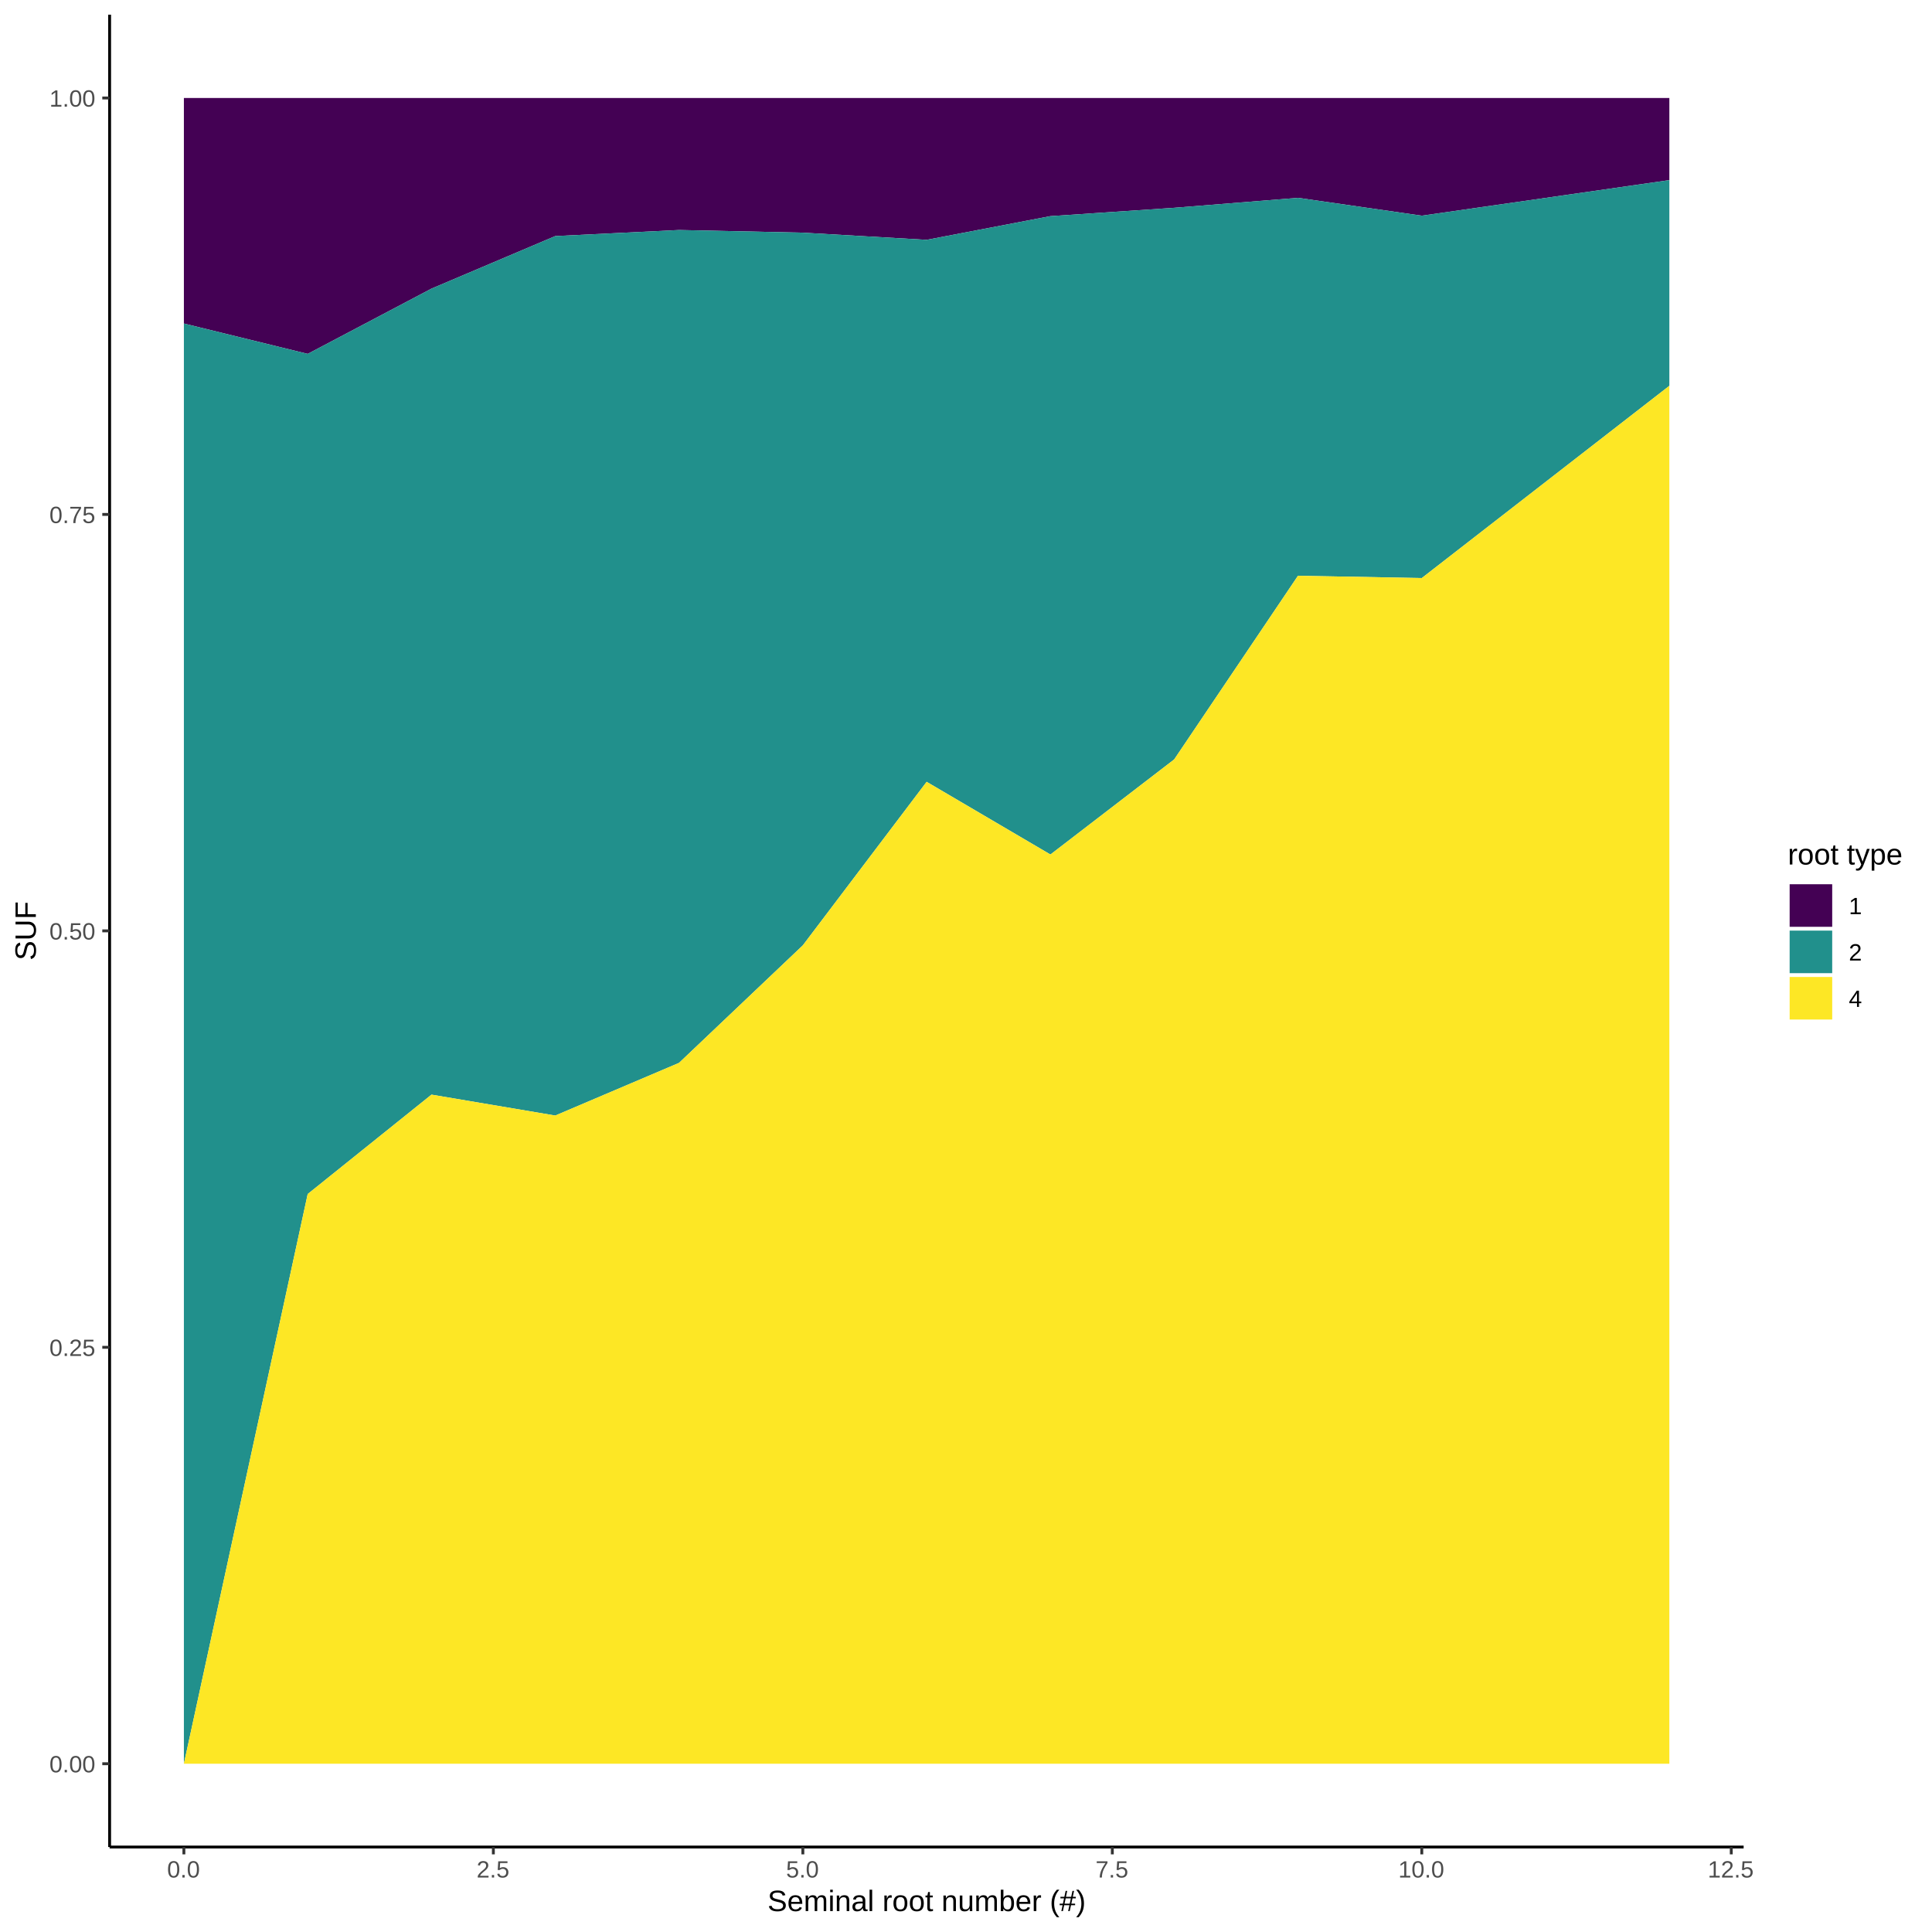
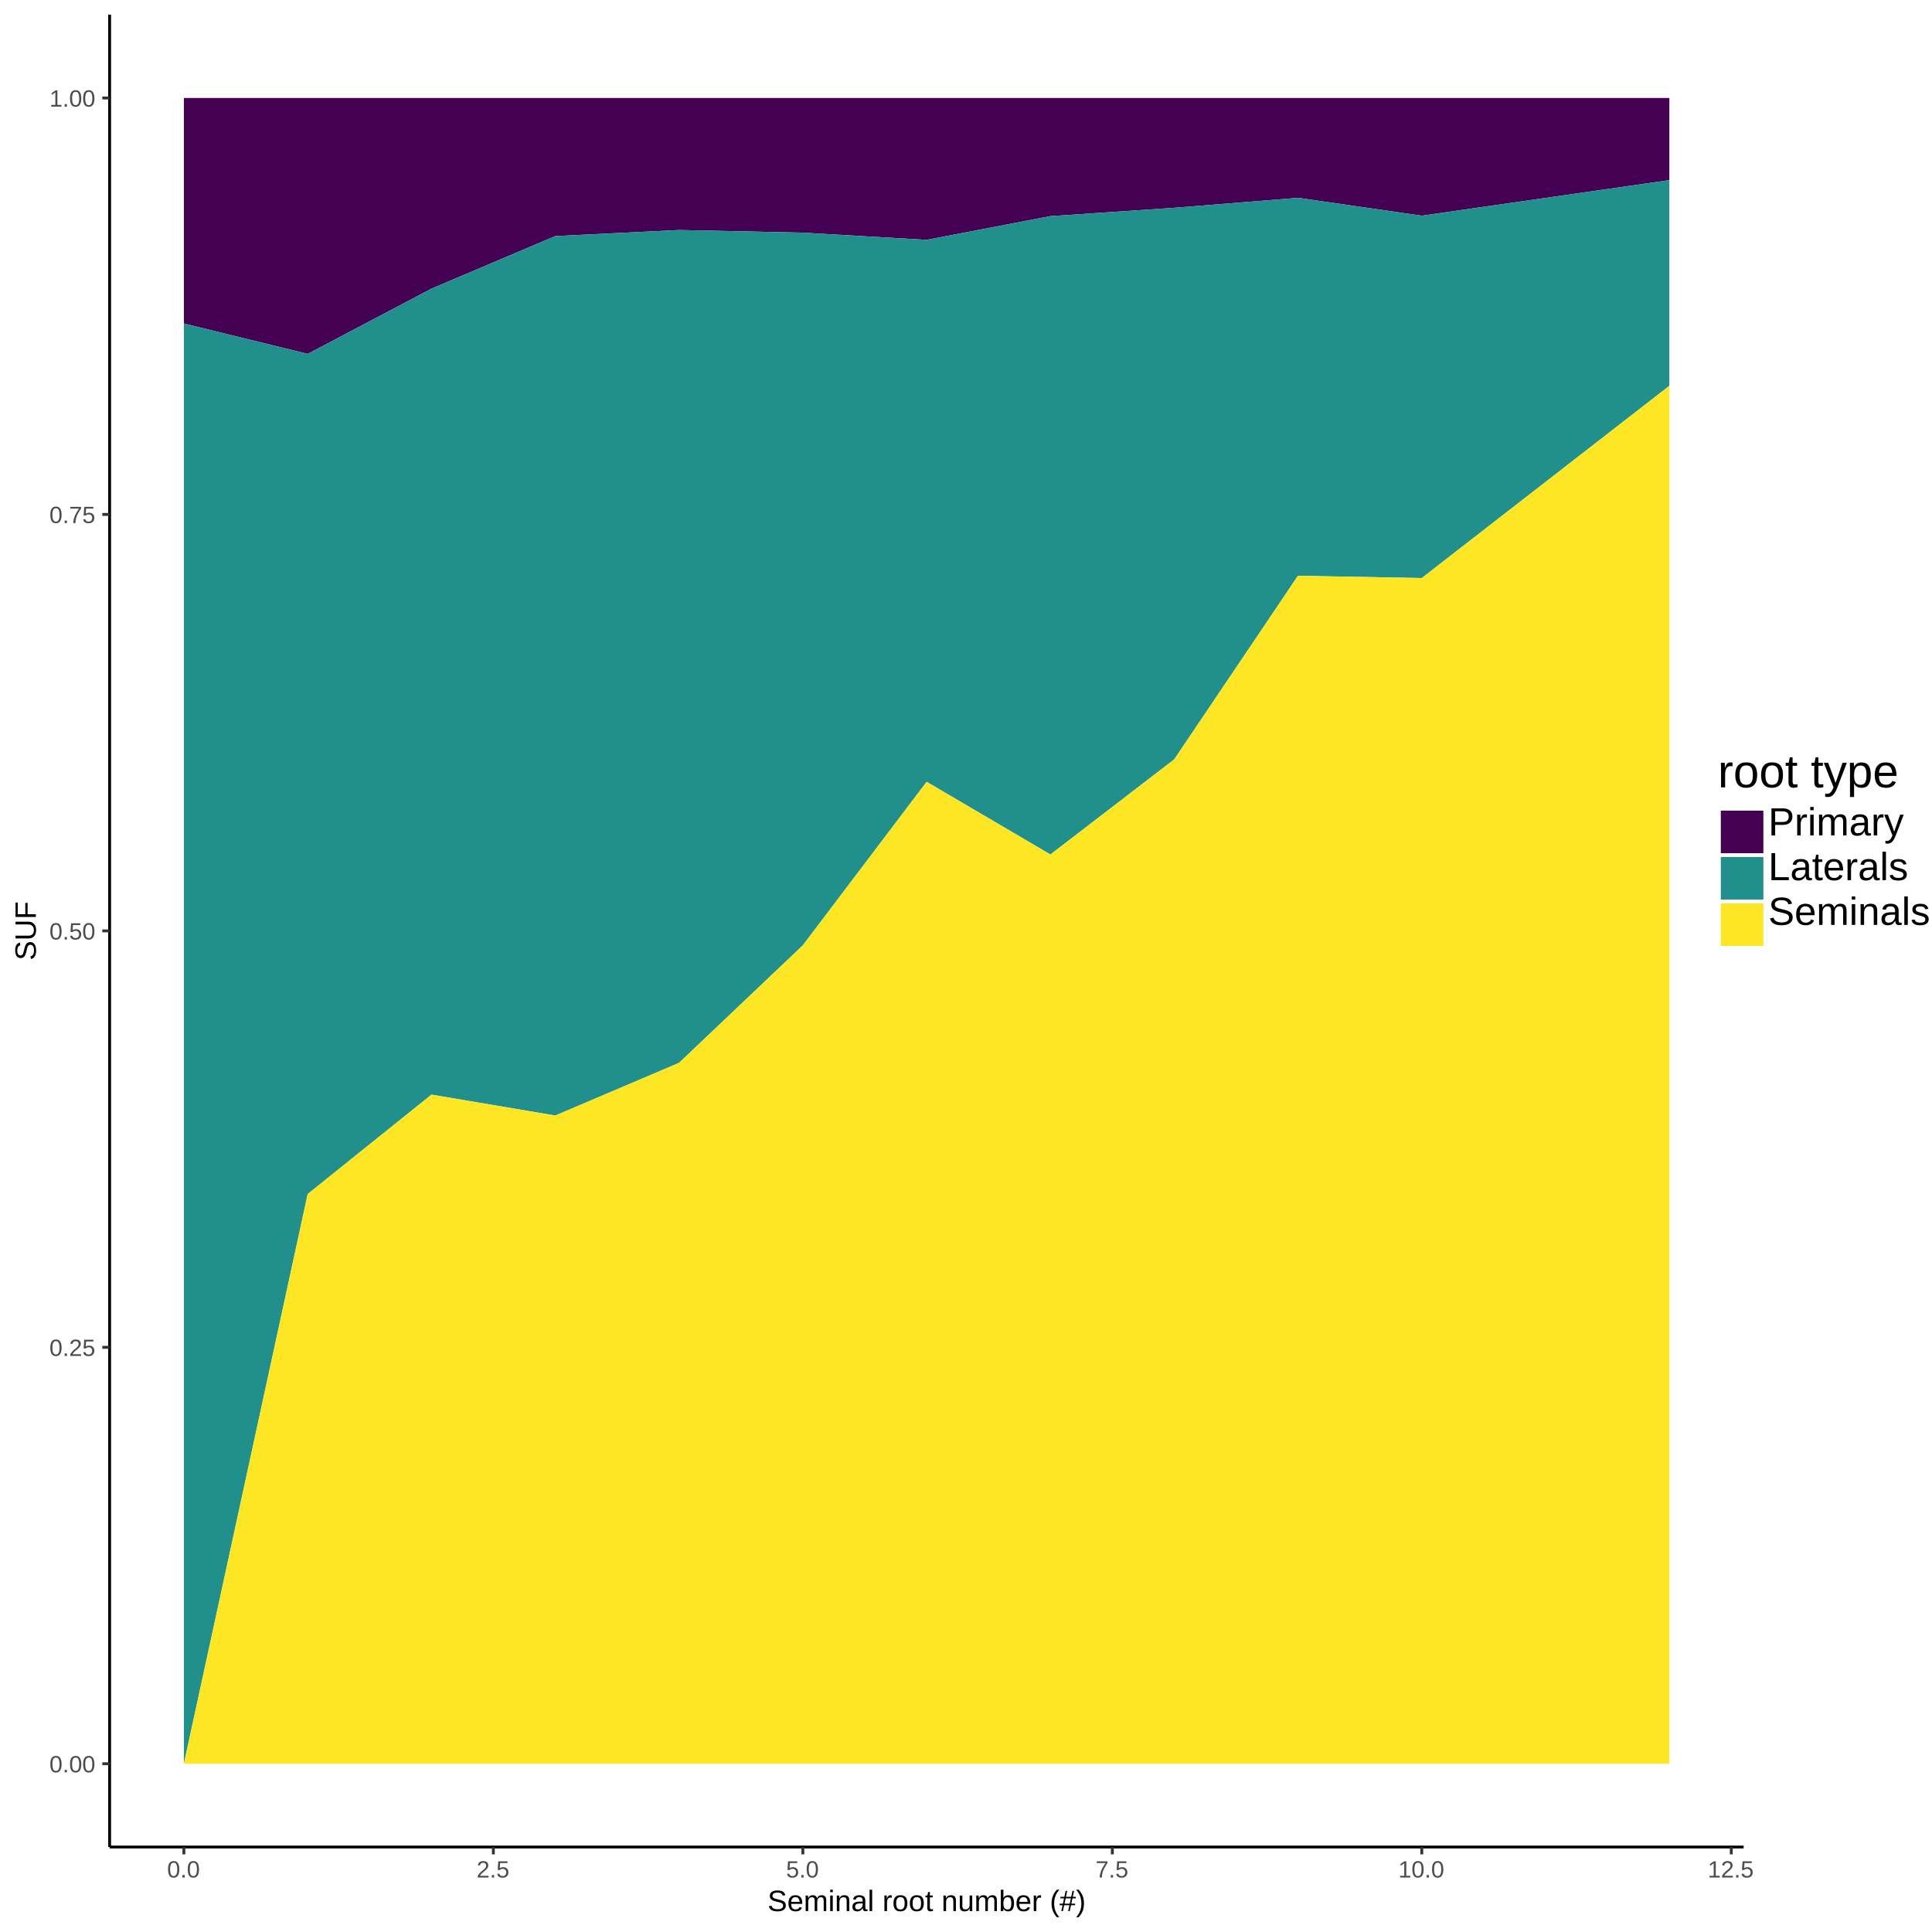
- <svg xmlns="http://www.w3.org/2000/svg" viewBox="0 0 720.00 720.00">
-   <defs>
-     <style type="text/css">
+ <svg xmlns="http://www.w3.org/2000/svg" viewBox="0 0 720.00 720.00" version="1.1" id="svg136">
+   <defs id="defs4">
+     <style type="text/css" id="style2">
    line, polyline, path, rect, circle {
      fill: none;
      stroke: #000000;
      stroke-linecap: round;
      stroke-linejoin: round;
      stroke-miterlimit: 10.00;
    }
  </style>
  </defs>
-   <rect width="100%" height="100%" style="stroke: none; fill: #FFFFFF;" />
-   <rect x="0.00" y="0.00" width="720.00" height="720.00" style="stroke-width: 1.07; stroke: #FFFFFF; fill: #FFFFFF;" />
-   <defs>
+   <rect width="100%" height="100%" style="stroke: none; fill: #FFFFFF;" id="rect6" />
+   <rect x="0.00" y="0.00" width="720.00" height="720.00" style="stroke-width: 1.07; stroke: #FFFFFF; fill: #FFFFFF;" id="rect8" />
+   <defs id="defs13">
    <clipPath id="cpNDAuODU0OHw2NDkuOHw2ODguMzM0fDUuNDc5NDU=">
-       <rect x="40.85" y="5.48" width="608.95" height="682.85" />
+       <rect x="40.85" y="5.48" width="608.95" height="682.85" id="rect10" />
    </clipPath>
  </defs>
-   <rect x="40.85" y="5.48" width="608.95" height="682.85" style="stroke-width: 1.07; stroke: none; fill: #FFFFFF;" clip-path="url(#cpNDAuODU0OHw2NDkuOHw2ODguMzM0fDUuNDc5NDU=)" />
-   <polyline points="68.53,36.52 114.67,36.52 160.80,36.52 206.93,36.52 253.06,36.52 299.20,36.52 345.33,36.52 391.46,36.52 437.59,36.52 483.72,36.52 529.86,36.52 622.12,36.52 622.12,67.13 529.86,80.38 483.72,73.73 437.59,77.44 391.46,80.55 345.33,89.38 299.20,86.71 253.06,85.72 206.93,87.98 160.80,107.56 114.67,131.88 68.53,120.57 " style="stroke-width: 0.75; stroke: none; fill: #440154;" clip-path="url(#cpNDAuODU0OHw2NDkuOHw2ODguMzM0fDUuNDc5NDU=)" />
-   <polyline points="68.53,36.52 114.67,36.52 160.80,36.52 206.93,36.52 253.06,36.52 299.20,36.52 345.33,36.52 391.46,36.52 437.59,36.52 483.72,36.52 529.86,36.52 622.12,36.52 " style="stroke-width: 1.07; stroke: none;" clip-path="url(#cpNDAuODU0OHw2NDkuOHw2ODguMzM0fDUuNDc5NDU=)" />
-   <polyline points="68.53,120.57 114.67,131.88 160.80,107.56 206.93,87.98 253.06,85.72 299.20,86.71 345.33,89.38 391.46,80.55 437.59,77.44 483.72,73.73 529.86,80.38 622.12,67.13 622.12,143.78 529.86,215.42 483.72,214.57 437.59,283.01 391.46,318.45 345.33,291.36 299.20,352.29 253.06,396.10 206.93,415.73 160.80,407.94 114.67,444.98 68.53,657.29 " style="stroke-width: 0.75; stroke: none; fill: #21908C;" clip-path="url(#cpNDAuODU0OHw2NDkuOHw2ODguMzM0fDUuNDc5NDU=)" />
-   <polyline points="68.53,120.57 114.67,131.88 160.80,107.56 206.93,87.98 253.06,85.72 299.20,86.71 345.33,89.38 391.46,80.55 437.59,77.44 483.72,73.73 529.86,80.38 622.12,67.13 " style="stroke-width: 1.07; stroke: none;" clip-path="url(#cpNDAuODU0OHw2NDkuOHw2ODguMzM0fDUuNDc5NDU=)" />
-   <polyline points="68.53,657.29 114.67,444.98 160.80,407.94 206.93,415.73 253.06,396.10 299.20,352.29 345.33,291.36 391.46,318.45 437.59,283.01 483.72,214.57 529.86,215.42 622.12,143.78 622.12,657.29 529.86,657.29 483.72,657.29 437.59,657.29 391.46,657.29 345.33,657.29 299.20,657.29 253.06,657.29 206.93,657.29 160.80,657.29 114.67,657.29 68.53,657.29 " style="stroke-width: 0.75; stroke: none; fill: #FDE725;" clip-path="url(#cpNDAuODU0OHw2NDkuOHw2ODguMzM0fDUuNDc5NDU=)" />
-   <polyline points="68.53,657.29 114.67,444.98 160.80,407.94 206.93,415.73 253.06,396.10 299.20,352.29 345.33,291.36 391.46,318.45 437.59,283.01 483.72,214.57 529.86,215.42 622.12,143.78 " style="stroke-width: 1.07; stroke: none;" clip-path="url(#cpNDAuODU0OHw2NDkuOHw2ODguMzM0fDUuNDc5NDU=)" />
-   <defs>
+   <rect x="40.85" y="5.48" width="608.95" height="682.85" style="stroke-width: 1.07; stroke: none; fill: #FFFFFF;" clip-path="url(#cpNDAuODU0OHw2NDkuOHw2ODguMzM0fDUuNDc5NDU=)" id="rect15" />
+   <polyline points="68.53,36.52 114.67,36.52 160.80,36.52 206.93,36.52 253.06,36.52 299.20,36.52 345.33,36.52 391.46,36.52 437.59,36.52 483.72,36.52 529.86,36.52 622.12,36.52 622.12,67.13 529.86,80.38 483.72,73.73 437.59,77.44 391.46,80.55 345.33,89.38 299.20,86.71 253.06,85.72 206.93,87.98 160.80,107.56 114.67,131.88 68.53,120.57 " style="stroke-width: 0.75; stroke: none; fill: #440154;" clip-path="url(#cpNDAuODU0OHw2NDkuOHw2ODguMzM0fDUuNDc5NDU=)" id="polyline17" />
+   <polyline points="68.53,36.52 114.67,36.52 160.80,36.52 206.93,36.52 253.06,36.52 299.20,36.52 345.33,36.52 391.46,36.52 437.59,36.52 483.72,36.52 529.86,36.52 622.12,36.52 " style="stroke-width: 1.07; stroke: none;" clip-path="url(#cpNDAuODU0OHw2NDkuOHw2ODguMzM0fDUuNDc5NDU=)" id="polyline19" />
+   <polyline points="68.53,120.57 114.67,131.88 160.80,107.56 206.93,87.98 253.06,85.72 299.20,86.71 345.33,89.38 391.46,80.55 437.59,77.44 483.72,73.73 529.86,80.38 622.12,67.13 622.12,143.78 529.86,215.42 483.72,214.57 437.59,283.01 391.46,318.45 345.33,291.36 299.20,352.29 253.06,396.10 206.93,415.73 160.80,407.94 114.67,444.98 68.53,657.29 " style="stroke-width: 0.75; stroke: none; fill: #21908C;" clip-path="url(#cpNDAuODU0OHw2NDkuOHw2ODguMzM0fDUuNDc5NDU=)" id="polyline21" />
+   <polyline points="68.53,120.57 114.67,131.88 160.80,107.56 206.93,87.98 253.06,85.72 299.20,86.71 345.33,89.38 391.46,80.55 437.59,77.44 483.72,73.73 529.86,80.38 622.12,67.13 " style="stroke-width: 1.07; stroke: none;" clip-path="url(#cpNDAuODU0OHw2NDkuOHw2ODguMzM0fDUuNDc5NDU=)" id="polyline23" />
+   <polyline points="68.53,657.29 114.67,444.98 160.80,407.94 206.93,415.73 253.06,396.10 299.20,352.29 345.33,291.36 391.46,318.45 437.59,283.01 483.72,214.57 529.86,215.42 622.12,143.78 622.12,657.29 529.86,657.29 483.72,657.29 437.59,657.29 391.46,657.29 345.33,657.29 299.20,657.29 253.06,657.29 206.93,657.29 160.80,657.29 114.67,657.29 68.53,657.29 " style="stroke-width: 0.75; stroke: none; fill: #FDE725;" clip-path="url(#cpNDAuODU0OHw2NDkuOHw2ODguMzM0fDUuNDc5NDU=)" id="polyline25" />
+   <polyline points="68.53,657.29 114.67,444.98 160.80,407.94 206.93,415.73 253.06,396.10 299.20,352.29 345.33,291.36 391.46,318.45 437.59,283.01 483.72,214.57 529.86,215.42 622.12,143.78 " style="stroke-width: 1.07; stroke: none;" clip-path="url(#cpNDAuODU0OHw2NDkuOHw2ODguMzM0fDUuNDc5NDU=)" id="polyline27" />
+   <defs id="defs32">
    <clipPath id="cpMHw3MjB8NzIwfDA=">
-       <rect x="0.00" y="0.00" width="720.00" height="720.00" />
+       <rect x="0.00" y="0.00" width="720.00" height="720.00" id="rect29" />
    </clipPath>
  </defs>
-   <polyline points="40.85,688.33 40.85,5.48 " style="stroke-width: 1.07; stroke-linecap: butt;" clip-path="url(#cpMHw3MjB8NzIwfDA=)" />
-   <g clip-path="url(#cpMHw3MjB8NzIwfDA=)">
-     <text x="18.41" y="660.51" style="font-size: 8.80px; fill: #4D4D4D; font-family: Arial;" textLength="17.52px" lengthAdjust="spacingAndGlyphs">0.00</text>
+   <polyline points="40.85,688.33 40.85,5.48 " style="stroke-width: 1.07; stroke-linecap: butt;" clip-path="url(#cpMHw3MjB8NzIwfDA=)" id="polyline34" />
+   <g clip-path="url(#cpMHw3MjB8NzIwfDA=)" id="g38">
+     <text x="18.41" y="660.51" style="font-size: 8.80px; fill: #4D4D4D; font-family: Arial;" textLength="17.52px" lengthAdjust="spacingAndGlyphs" id="text36">0.00</text>
  </g>
-   <g clip-path="url(#cpMHw3MjB8NzIwfDA=)">
-     <text x="18.41" y="505.32" style="font-size: 8.80px; fill: #4D4D4D; font-family: Arial;" textLength="17.52px" lengthAdjust="spacingAndGlyphs">0.25</text>
+   <g clip-path="url(#cpMHw3MjB8NzIwfDA=)" id="g42">
+     <text x="18.41" y="505.32" style="font-size: 8.80px; fill: #4D4D4D; font-family: Arial;" textLength="17.52px" lengthAdjust="spacingAndGlyphs" id="text40">0.25</text>
  </g>
-   <g clip-path="url(#cpMHw3MjB8NzIwfDA=)">
-     <text x="18.41" y="350.13" style="font-size: 8.80px; fill: #4D4D4D; font-family: Arial;" textLength="17.52px" lengthAdjust="spacingAndGlyphs">0.50</text>
+   <g clip-path="url(#cpMHw3MjB8NzIwfDA=)" id="g46">
+     <text x="18.41" y="350.13" style="font-size: 8.80px; fill: #4D4D4D; font-family: Arial;" textLength="17.52px" lengthAdjust="spacingAndGlyphs" id="text44">0.50</text>
  </g>
-   <g clip-path="url(#cpMHw3MjB8NzIwfDA=)">
-     <text x="18.41" y="194.93" style="font-size: 8.80px; fill: #4D4D4D; font-family: Arial;" textLength="17.52px" lengthAdjust="spacingAndGlyphs">0.75</text>
+   <g clip-path="url(#cpMHw3MjB8NzIwfDA=)" id="g50">
+     <text x="18.41" y="194.93" style="font-size: 8.80px; fill: #4D4D4D; font-family: Arial;" textLength="17.52px" lengthAdjust="spacingAndGlyphs" id="text48">0.75</text>
  </g>
-   <g clip-path="url(#cpMHw3MjB8NzIwfDA=)">
-     <text x="18.41" y="39.74" style="font-size: 8.80px; fill: #4D4D4D; font-family: Arial;" textLength="17.52px" lengthAdjust="spacingAndGlyphs">1.00</text>
+   <g clip-path="url(#cpMHw3MjB8NzIwfDA=)" id="g54">
+     <text x="18.41" y="39.74" style="font-size: 8.80px; fill: #4D4D4D; font-family: Arial;" textLength="17.52px" lengthAdjust="spacingAndGlyphs" id="text52">1.00</text>
  </g>
-   <polyline points="38.12,657.29 40.85,657.29 " style="stroke-width: 1.07; stroke: #333333; stroke-linecap: butt;" clip-path="url(#cpMHw3MjB8NzIwfDA=)" />
-   <polyline points="38.12,502.10 40.85,502.10 " style="stroke-width: 1.07; stroke: #333333; stroke-linecap: butt;" clip-path="url(#cpMHw3MjB8NzIwfDA=)" />
-   <polyline points="38.12,346.91 40.85,346.91 " style="stroke-width: 1.07; stroke: #333333; stroke-linecap: butt;" clip-path="url(#cpMHw3MjB8NzIwfDA=)" />
-   <polyline points="38.12,191.71 40.85,191.71 " style="stroke-width: 1.07; stroke: #333333; stroke-linecap: butt;" clip-path="url(#cpMHw3MjB8NzIwfDA=)" />
-   <polyline points="38.12,36.52 40.85,36.52 " style="stroke-width: 1.07; stroke: #333333; stroke-linecap: butt;" clip-path="url(#cpMHw3MjB8NzIwfDA=)" />
-   <polyline points="40.85,688.33 649.80,688.33 " style="stroke-width: 1.07; stroke-linecap: butt;" clip-path="url(#cpMHw3MjB8NzIwfDA=)" />
-   <polyline points="68.53,691.07 68.53,688.33 " style="stroke-width: 1.07; stroke: #333333; stroke-linecap: butt;" clip-path="url(#cpMHw3MjB8NzIwfDA=)" />
-   <polyline points="183.86,691.07 183.86,688.33 " style="stroke-width: 1.07; stroke: #333333; stroke-linecap: butt;" clip-path="url(#cpMHw3MjB8NzIwfDA=)" />
-   <polyline points="299.20,691.07 299.20,688.33 " style="stroke-width: 1.07; stroke: #333333; stroke-linecap: butt;" clip-path="url(#cpMHw3MjB8NzIwfDA=)" />
-   <polyline points="414.53,691.07 414.53,688.33 " style="stroke-width: 1.07; stroke: #333333; stroke-linecap: butt;" clip-path="url(#cpMHw3MjB8NzIwfDA=)" />
-   <polyline points="529.86,691.07 529.86,688.33 " style="stroke-width: 1.07; stroke: #333333; stroke-linecap: butt;" clip-path="url(#cpMHw3MjB8NzIwfDA=)" />
-   <polyline points="645.19,691.07 645.19,688.33 " style="stroke-width: 1.07; stroke: #333333; stroke-linecap: butt;" clip-path="url(#cpMHw3MjB8NzIwfDA=)" />
-   <g clip-path="url(#cpMHw3MjB8NzIwfDA=)">
-     <text x="62.28" y="699.70" style="font-size: 8.80px; fill: #4D4D4D; font-family: Arial;" textLength="12.51px" lengthAdjust="spacingAndGlyphs">0.0</text>
+   <polyline points="38.12,657.29 40.85,657.29 " style="stroke-width: 1.07; stroke: #333333; stroke-linecap: butt;" clip-path="url(#cpMHw3MjB8NzIwfDA=)" id="polyline56" />
+   <polyline points="38.12,502.10 40.85,502.10 " style="stroke-width: 1.07; stroke: #333333; stroke-linecap: butt;" clip-path="url(#cpMHw3MjB8NzIwfDA=)" id="polyline58" />
+   <polyline points="38.12,346.91 40.85,346.91 " style="stroke-width: 1.07; stroke: #333333; stroke-linecap: butt;" clip-path="url(#cpMHw3MjB8NzIwfDA=)" id="polyline60" />
+   <polyline points="38.12,191.71 40.85,191.71 " style="stroke-width: 1.07; stroke: #333333; stroke-linecap: butt;" clip-path="url(#cpMHw3MjB8NzIwfDA=)" id="polyline62" />
+   <polyline points="38.12,36.52 40.85,36.52 " style="stroke-width: 1.07; stroke: #333333; stroke-linecap: butt;" clip-path="url(#cpMHw3MjB8NzIwfDA=)" id="polyline64" />
+   <polyline points="40.85,688.33 649.80,688.33 " style="stroke-width: 1.07; stroke-linecap: butt;" clip-path="url(#cpMHw3MjB8NzIwfDA=)" id="polyline66" />
+   <polyline points="68.53,691.07 68.53,688.33 " style="stroke-width: 1.07; stroke: #333333; stroke-linecap: butt;" clip-path="url(#cpMHw3MjB8NzIwfDA=)" id="polyline68" />
+   <polyline points="183.86,691.07 183.86,688.33 " style="stroke-width: 1.07; stroke: #333333; stroke-linecap: butt;" clip-path="url(#cpMHw3MjB8NzIwfDA=)" id="polyline70" />
+   <polyline points="299.20,691.07 299.20,688.33 " style="stroke-width: 1.07; stroke: #333333; stroke-linecap: butt;" clip-path="url(#cpMHw3MjB8NzIwfDA=)" id="polyline72" />
+   <polyline points="414.53,691.07 414.53,688.33 " style="stroke-width: 1.07; stroke: #333333; stroke-linecap: butt;" clip-path="url(#cpMHw3MjB8NzIwfDA=)" id="polyline74" />
+   <polyline points="529.86,691.07 529.86,688.33 " style="stroke-width: 1.07; stroke: #333333; stroke-linecap: butt;" clip-path="url(#cpMHw3MjB8NzIwfDA=)" id="polyline76" />
+   <polyline points="645.19,691.07 645.19,688.33 " style="stroke-width: 1.07; stroke: #333333; stroke-linecap: butt;" clip-path="url(#cpMHw3MjB8NzIwfDA=)" id="polyline78" />
+   <g clip-path="url(#cpMHw3MjB8NzIwfDA=)" id="g82">
+     <text x="62.28" y="699.70" style="font-size: 8.80px; fill: #4D4D4D; font-family: Arial;" textLength="12.51px" lengthAdjust="spacingAndGlyphs" id="text80">0.0</text>
  </g>
-   <g clip-path="url(#cpMHw3MjB8NzIwfDA=)">
-     <text x="177.61" y="699.70" style="font-size: 8.80px; fill: #4D4D4D; font-family: Arial;" textLength="12.51px" lengthAdjust="spacingAndGlyphs">2.5</text>
+   <g clip-path="url(#cpMHw3MjB8NzIwfDA=)" id="g86">
+     <text x="177.61" y="699.70" style="font-size: 8.80px; fill: #4D4D4D; font-family: Arial;" textLength="12.51px" lengthAdjust="spacingAndGlyphs" id="text84">2.5</text>
  </g>
-   <g clip-path="url(#cpMHw3MjB8NzIwfDA=)">
-     <text x="292.94" y="699.70" style="font-size: 8.80px; fill: #4D4D4D; font-family: Arial;" textLength="12.51px" lengthAdjust="spacingAndGlyphs">5.0</text>
+   <g clip-path="url(#cpMHw3MjB8NzIwfDA=)" id="g90">
+     <text x="292.94" y="699.70" style="font-size: 8.80px; fill: #4D4D4D; font-family: Arial;" textLength="12.51px" lengthAdjust="spacingAndGlyphs" id="text88">5.0</text>
  </g>
-   <g clip-path="url(#cpMHw3MjB8NzIwfDA=)">
-     <text x="408.27" y="699.70" style="font-size: 8.80px; fill: #4D4D4D; font-family: Arial;" textLength="12.51px" lengthAdjust="spacingAndGlyphs">7.5</text>
+   <g clip-path="url(#cpMHw3MjB8NzIwfDA=)" id="g94">
+     <text x="408.27" y="699.70" style="font-size: 8.80px; fill: #4D4D4D; font-family: Arial;" textLength="12.51px" lengthAdjust="spacingAndGlyphs" id="text92">7.5</text>
  </g>
-   <g clip-path="url(#cpMHw3MjB8NzIwfDA=)">
-     <text x="521.10" y="699.70" style="font-size: 8.80px; fill: #4D4D4D; font-family: Arial;" textLength="17.52px" lengthAdjust="spacingAndGlyphs">10.0</text>
+   <g clip-path="url(#cpMHw3MjB8NzIwfDA=)" id="g98">
+     <text x="521.10" y="699.70" style="font-size: 8.80px; fill: #4D4D4D; font-family: Arial;" textLength="17.52px" lengthAdjust="spacingAndGlyphs" id="text96">10.0</text>
  </g>
-   <g clip-path="url(#cpMHw3MjB8NzIwfDA=)">
-     <text x="636.43" y="699.70" style="font-size: 8.80px; fill: #4D4D4D; font-family: Arial;" textLength="17.52px" lengthAdjust="spacingAndGlyphs">12.5</text>
+   <g clip-path="url(#cpMHw3MjB8NzIwfDA=)" id="g102">
+     <text x="636.43" y="699.70" style="font-size: 8.80px; fill: #4D4D4D; font-family: Arial;" textLength="17.52px" lengthAdjust="spacingAndGlyphs" id="text100">12.5</text>
  </g>
-   <g clip-path="url(#cpMHw3MjB8NzIwfDA=)">
-     <text x="286.03" y="712.21" style="font-size: 11.00px; font-family: Arial;" textLength="118.60px" lengthAdjust="spacingAndGlyphs">Seminal root number (#)</text>
+   <g clip-path="url(#cpMHw3MjB8NzIwfDA=)" id="g106">
+     <text x="286.03" y="712.21" style="font-size: 11.00px; font-family: Arial;" textLength="118.60px" lengthAdjust="spacingAndGlyphs" id="text104">Seminal root number (#)</text>
  </g>
-   <g clip-path="url(#cpMHw3MjB8NzIwfDA=)">
-     <text transform="translate(13.35,357.91) rotate(-90)" style="font-size: 11.00px; font-family: Arial;" textLength="22.00px" lengthAdjust="spacingAndGlyphs">SUF</text>
+   <g clip-path="url(#cpMHw3MjB8NzIwfDA=)" id="g110">
+     <text transform="translate(13.35,357.91) rotate(-90)" style="font-size: 11.00px; font-family: Arial;" textLength="22.00px" lengthAdjust="spacingAndGlyphs" id="text108">SUF</text>
  </g>
-   <rect x="660.76" y="307.67" width="53.76" height="78.47" style="stroke-width: 1.07; stroke: none; fill: #FFFFFF;" clip-path="url(#cpMHw3MjB8NzIwfDA=)" />
-   <g clip-path="url(#cpMHw3MjB8NzIwfDA=)">
-     <text x="666.24" y="322.18" style="font-size: 11.00px; font-family: Arial;" textLength="42.80px" lengthAdjust="spacingAndGlyphs">root type</text>
+   <rect x="660.76" y="307.67" width="53.76" height="78.47" style="fill:#ffffff;stroke:none;stroke-width:1.07" clip-path="url(#cpMHw3MjB8NzIwfDA=)" id="rect112" transform="translate(-25.65111,-27.42015)" />
+   <g clip-path="url(#cpMHw3MjB8NzIwfDA=)" id="g116" transform="matrix(1.573686,0,0,1.573686,-408.2734,-213.5783)">
+     <text x="666.24" y="322.18" style="font-size:11px;font-family:Arial" textLength="42.8" lengthAdjust="spacingAndGlyphs" id="text114">root type</text>
  </g>
-   <rect x="666.95" y="329.53" width="15.86" height="15.86" style="stroke-width: 1.07; stroke: none; stroke-linecap: square; stroke-linejoin: miter; fill: #440154;" clip-path="url(#cpMHw3MjB8NzIwfDA=)" />
-   <rect x="666.95" y="346.81" width="15.86" height="15.86" style="stroke-width: 1.07; stroke: none; stroke-linecap: square; stroke-linejoin: miter; fill: #21908C;" clip-path="url(#cpMHw3MjB8NzIwfDA=)" />
-   <rect x="666.95" y="364.09" width="15.86" height="15.86" style="stroke-width: 1.07; stroke: none; stroke-linecap: square; stroke-linejoin: miter; fill: #FDE725;" clip-path="url(#cpMHw3MjB8NzIwfDA=)" />
-   <g clip-path="url(#cpMHw3MjB8NzIwfDA=)">
-     <text x="689.00" y="340.68" style="font-size: 8.80px; font-family: Arial;" textLength="5.01px" lengthAdjust="spacingAndGlyphs">1</text>
-   </g>
-   <g clip-path="url(#cpMHw3MjB8NzIwfDA=)">
-     <text x="689.00" y="357.96" style="font-size: 8.80px; font-family: Arial;" textLength="5.01px" lengthAdjust="spacingAndGlyphs">2</text>
-   </g>
-   <g clip-path="url(#cpMHw3MjB8NzIwfDA=)">
-     <text x="689.00" y="375.24" style="font-size: 8.80px; font-family: Arial;" textLength="5.01px" lengthAdjust="spacingAndGlyphs">4</text>
-   </g>
+   <rect x="666.95" y="329.53" width="15.86" height="15.86" style="fill:#440154;stroke:none;stroke-width:1.07;stroke-linecap:square;stroke-linejoin:miter" clip-path="url(#cpMHw3MjB8NzIwfDA=)" id="rect118" transform="translate(-25.65111,-27.42015)" />
+   <rect x="666.95" y="346.81" width="15.86" height="15.86" style="fill:#21908c;stroke:none;stroke-width:1.07;stroke-linecap:square;stroke-linejoin:miter" clip-path="url(#cpMHw3MjB8NzIwfDA=)" id="rect120" transform="translate(-25.65111,-27.42015)" />
+   <rect x="666.95" y="364.09" width="15.86" height="15.86" style="fill:#fde725;stroke:none;stroke-width:1.07;stroke-linecap:square;stroke-linejoin:miter" clip-path="url(#cpMHw3MjB8NzIwfDA=)" id="rect122" transform="translate(-25.65111,-27.42015)" />
+   <text xml:space="preserve" style="font-size:14.667px;line-height:1.25;font-family:Arial;-inkscape-font-specification:'Arial, Normal';letter-spacing:0px;word-spacing:0px" x="658.968" y="311.351" id="text475">
+     <tspan id="tspan473" x="658.968" y="311.351">Primary</tspan>
+     <tspan x="658.968" y="328.018" id="tspan477">Laterals</tspan>
+     <tspan x="658.968" y="344.685" id="tspan529">Seminals</tspan>
+   </text>
</svg>
